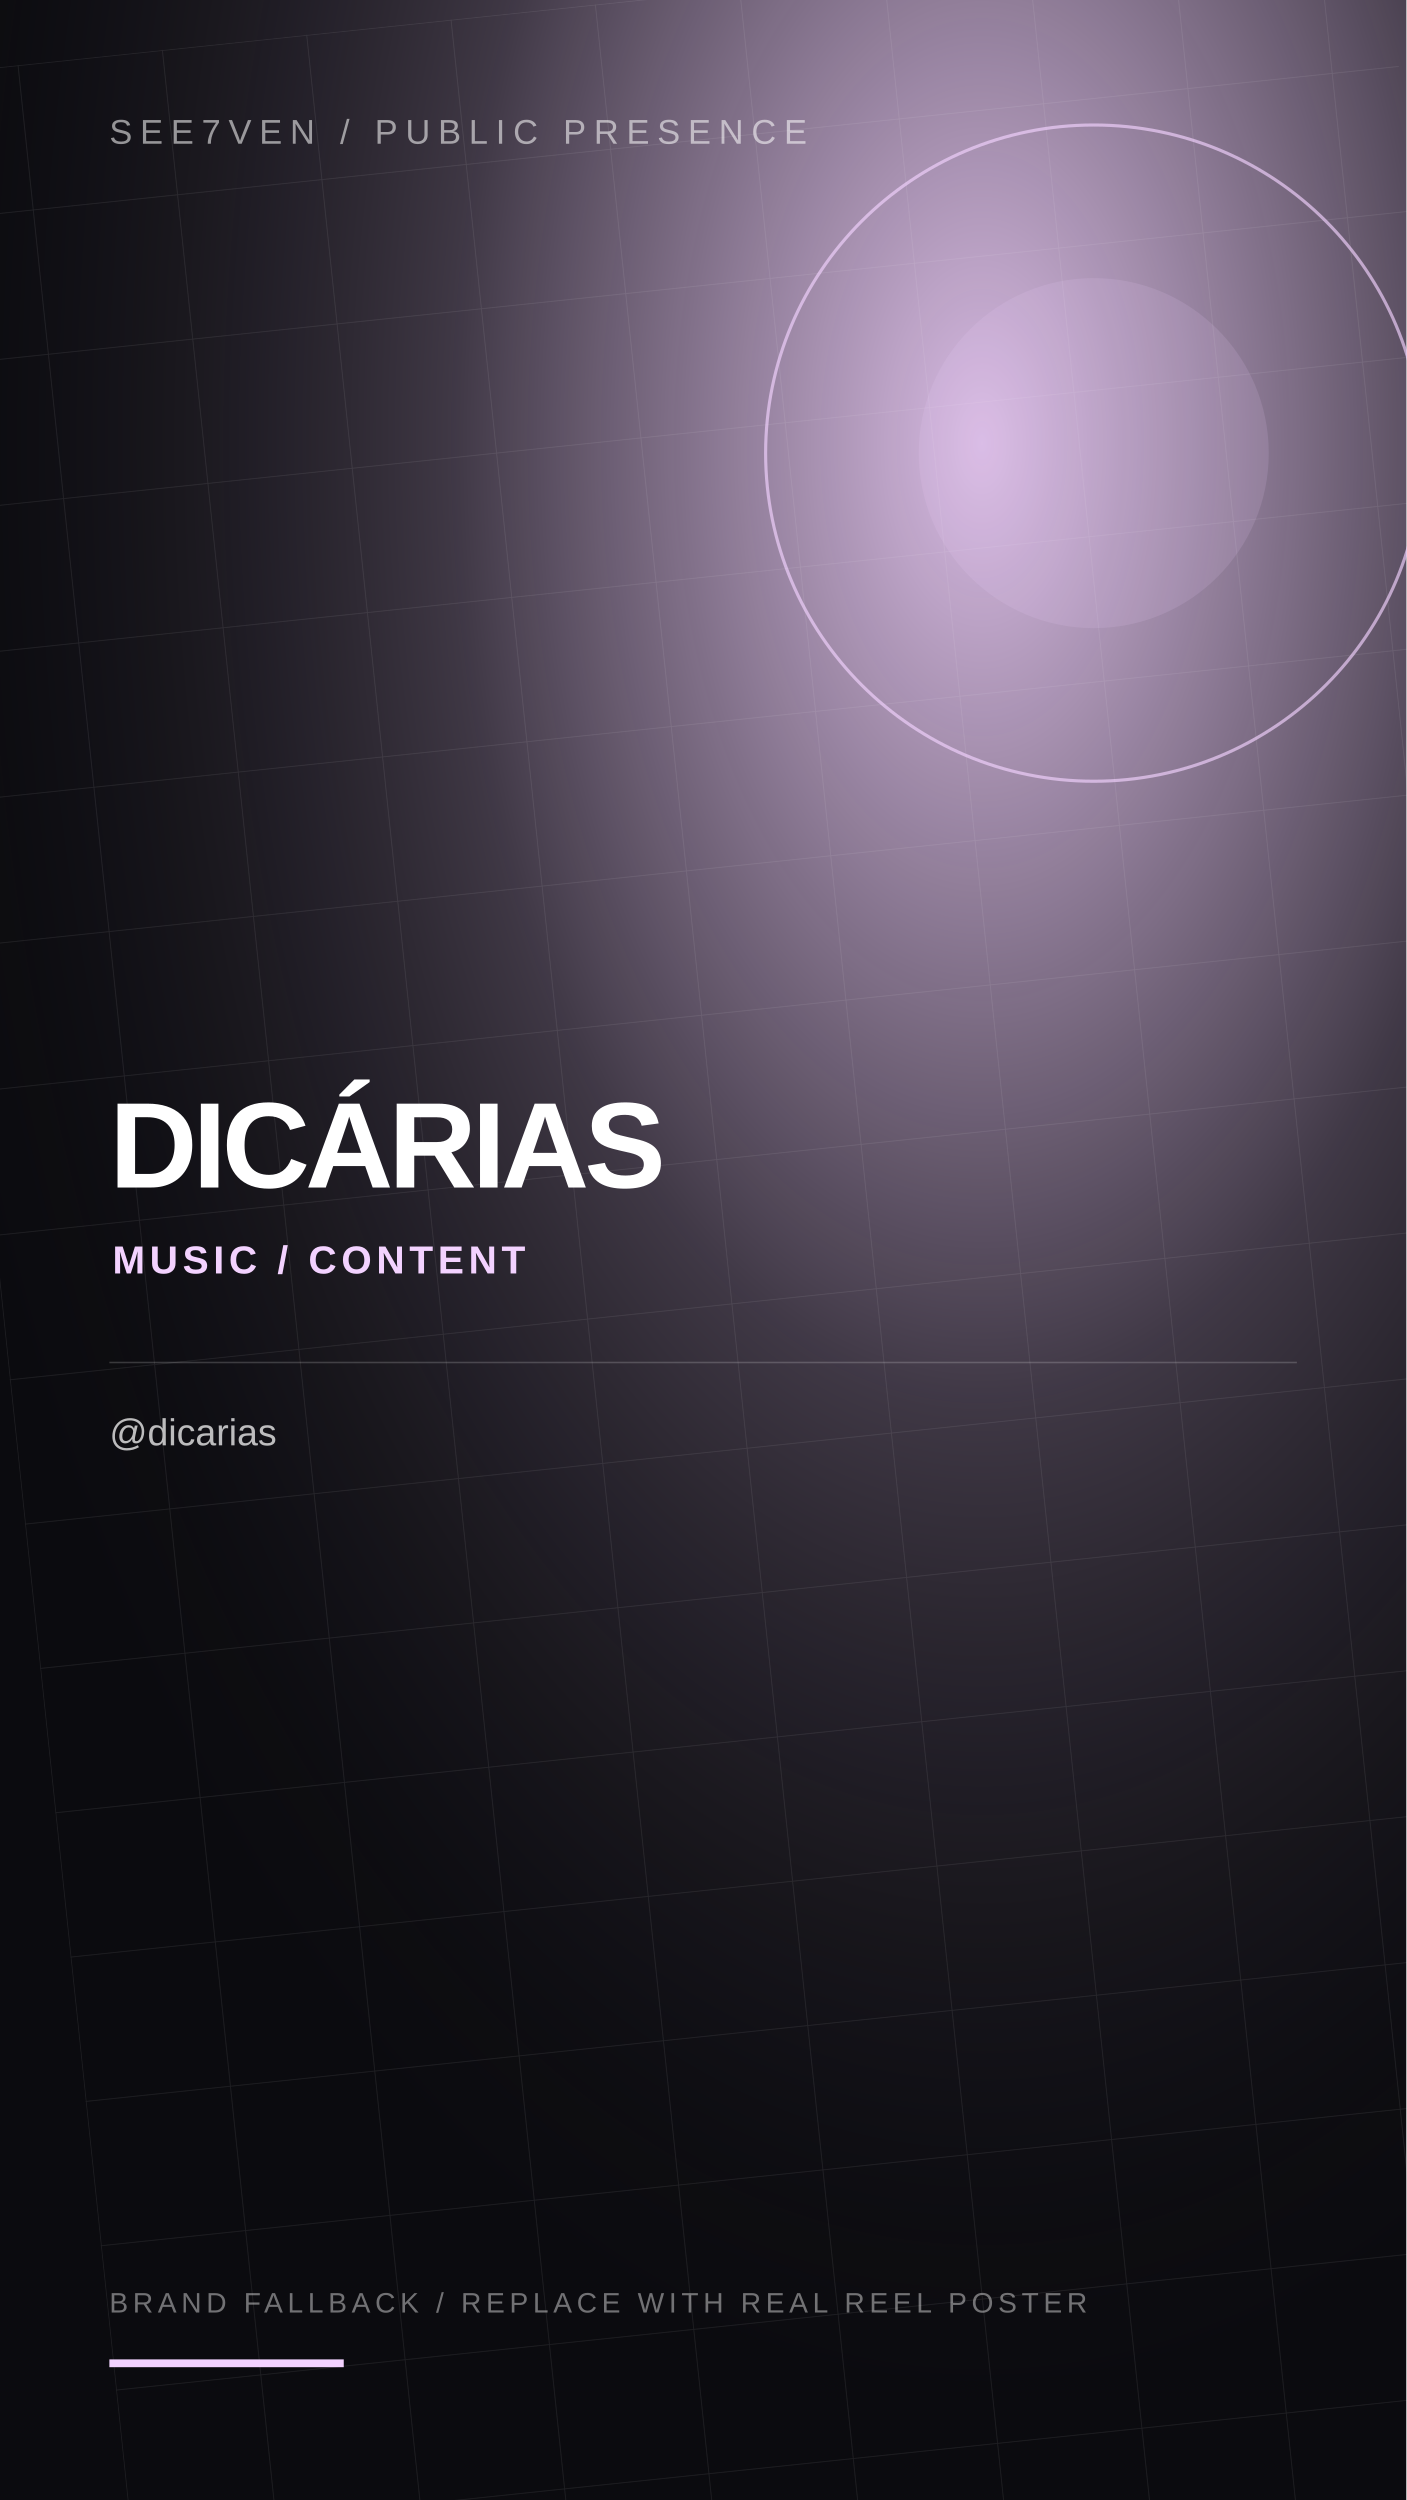
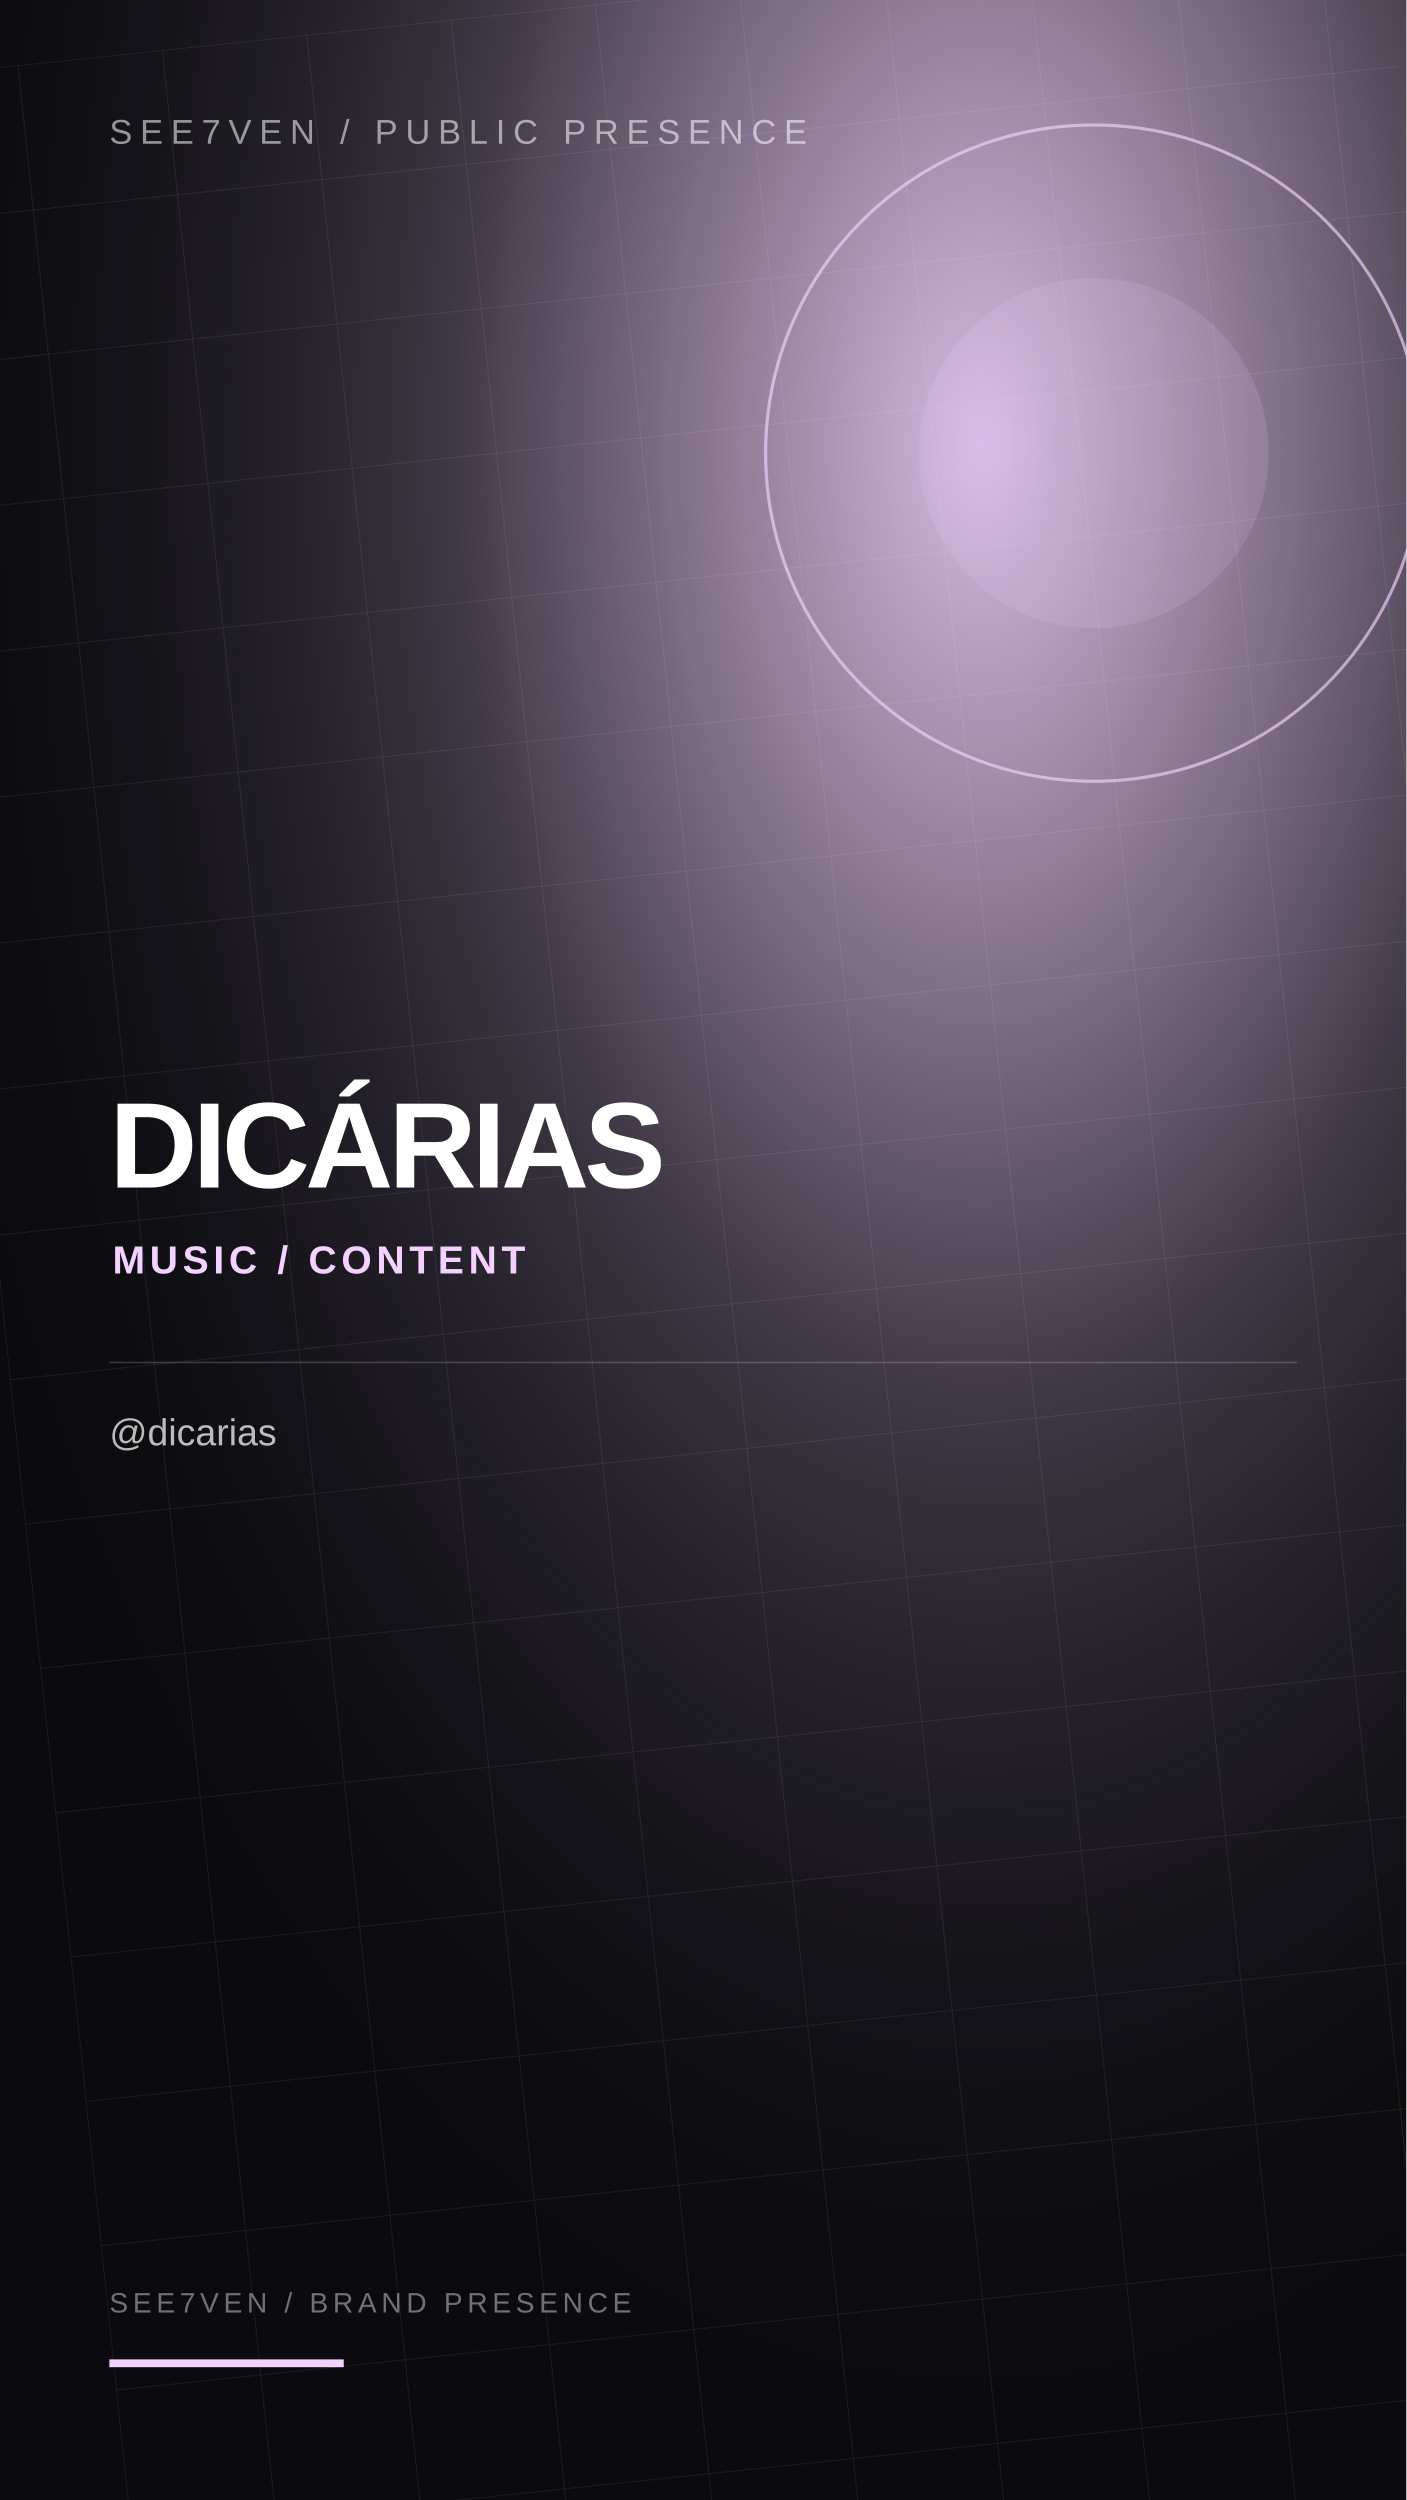
<svg xmlns="http://www.w3.org/2000/svg" width="900" height="1600" viewBox="0 0 900 1600">
  <defs>
    <radialGradient id="g" cx="70%" cy="18%" r="80%">
      <stop offset="0" stop-color="#f3d2ff" stop-opacity=".88" />
      <stop offset=".48" stop-color="#f3d2ff" stop-opacity=".22" />
      <stop offset="1" stop-color="#09090c" stop-opacity="0" />
    </radialGradient>
    <pattern id="p" width="86" height="86" patternUnits="userSpaceOnUse">
      <path d="M86 0H0V86" fill="none" stroke="#fff" stroke-opacity=".08" stroke-width="1" />
    </pattern>
  </defs>
  <rect width="900" height="1600" fill="#0b0b0f" />
  <rect width="900" height="1600" fill="url(#g)" />
  <rect width="900" height="1600" fill="url(#p)" transform="rotate(-6 450 800) scale(1.08)" />
  <circle cx="700" cy="290" r="210" fill="none" stroke="#f3d2ff" stroke-width="2" stroke-opacity=".65" />
  <circle cx="700" cy="290" r="112" fill="#f3d2ff" fill-opacity=".13" />
  <text x="70" y="92" fill="#fff" fill-opacity=".55" font-family="Arial,Helvetica,sans-serif" font-size="22" letter-spacing="5">SEE7VEN / PUBLIC PRESENCE</text>
  <text x="70" y="760" fill="#fff" font-family="Arial Black,Arial,Helvetica,sans-serif" font-size="78" font-weight="900" letter-spacing="-3">DICÁRIAS</text>
  <text x="72" y="815" fill="#f3d2ff" font-family="Arial,Helvetica,sans-serif" font-size="25" font-weight="700" letter-spacing="3">MUSIC / CONTENT</text>
  <line x1="70" y1="872" x2="830" y2="872" stroke="#fff" stroke-opacity=".18" />
  <text x="70" y="925" fill="#fff" fill-opacity=".72" font-family="Arial,Helvetica,sans-serif" font-size="24">@dicarias</text>
-   <text x="70" y="1480" fill="#fff" fill-opacity=".42" font-family="Arial,Helvetica,sans-serif" font-size="18" letter-spacing="3">BRAND FALLBACK / REPLACE WITH REAL REEL POSTER</text>
+   <text x="70" y="1480" fill="#fff" fill-opacity=".42" font-family="Arial,Helvetica,sans-serif" font-size="18" letter-spacing="3">SEE7VEN / BRAND PRESENCE</text>
  <rect x="70" y="1510" width="150" height="5" fill="#f3d2ff" />
</svg>
